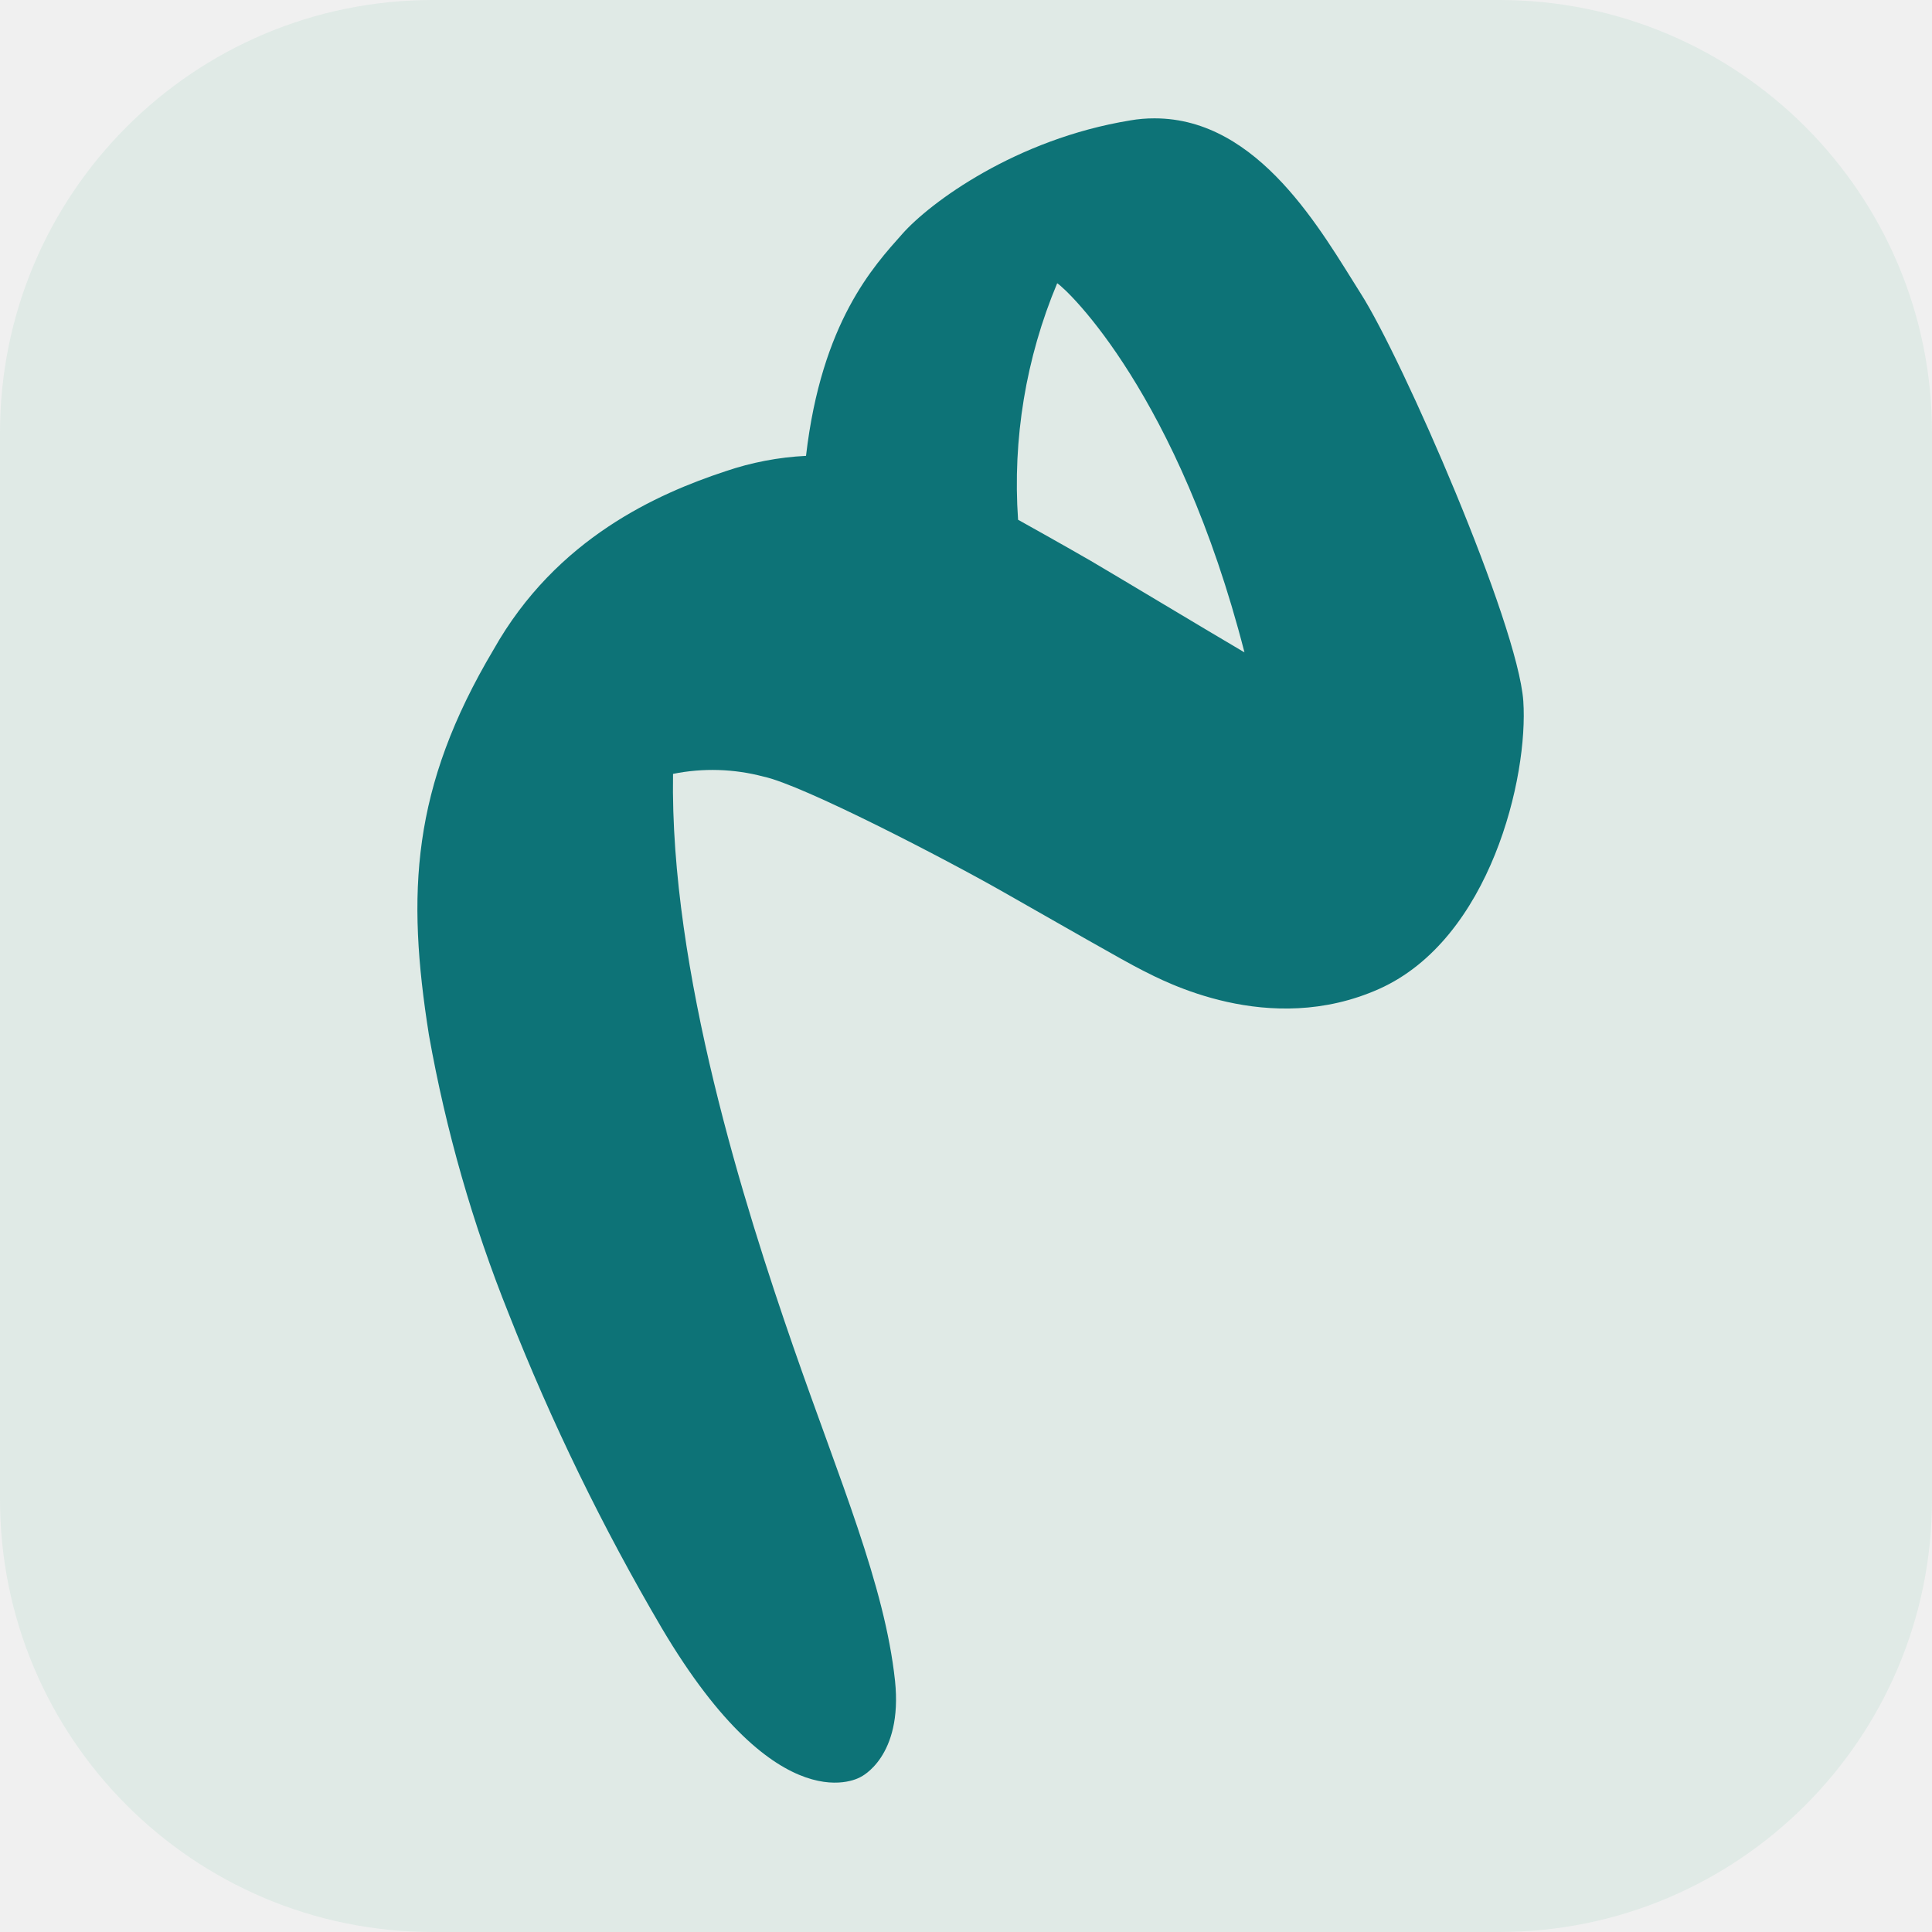
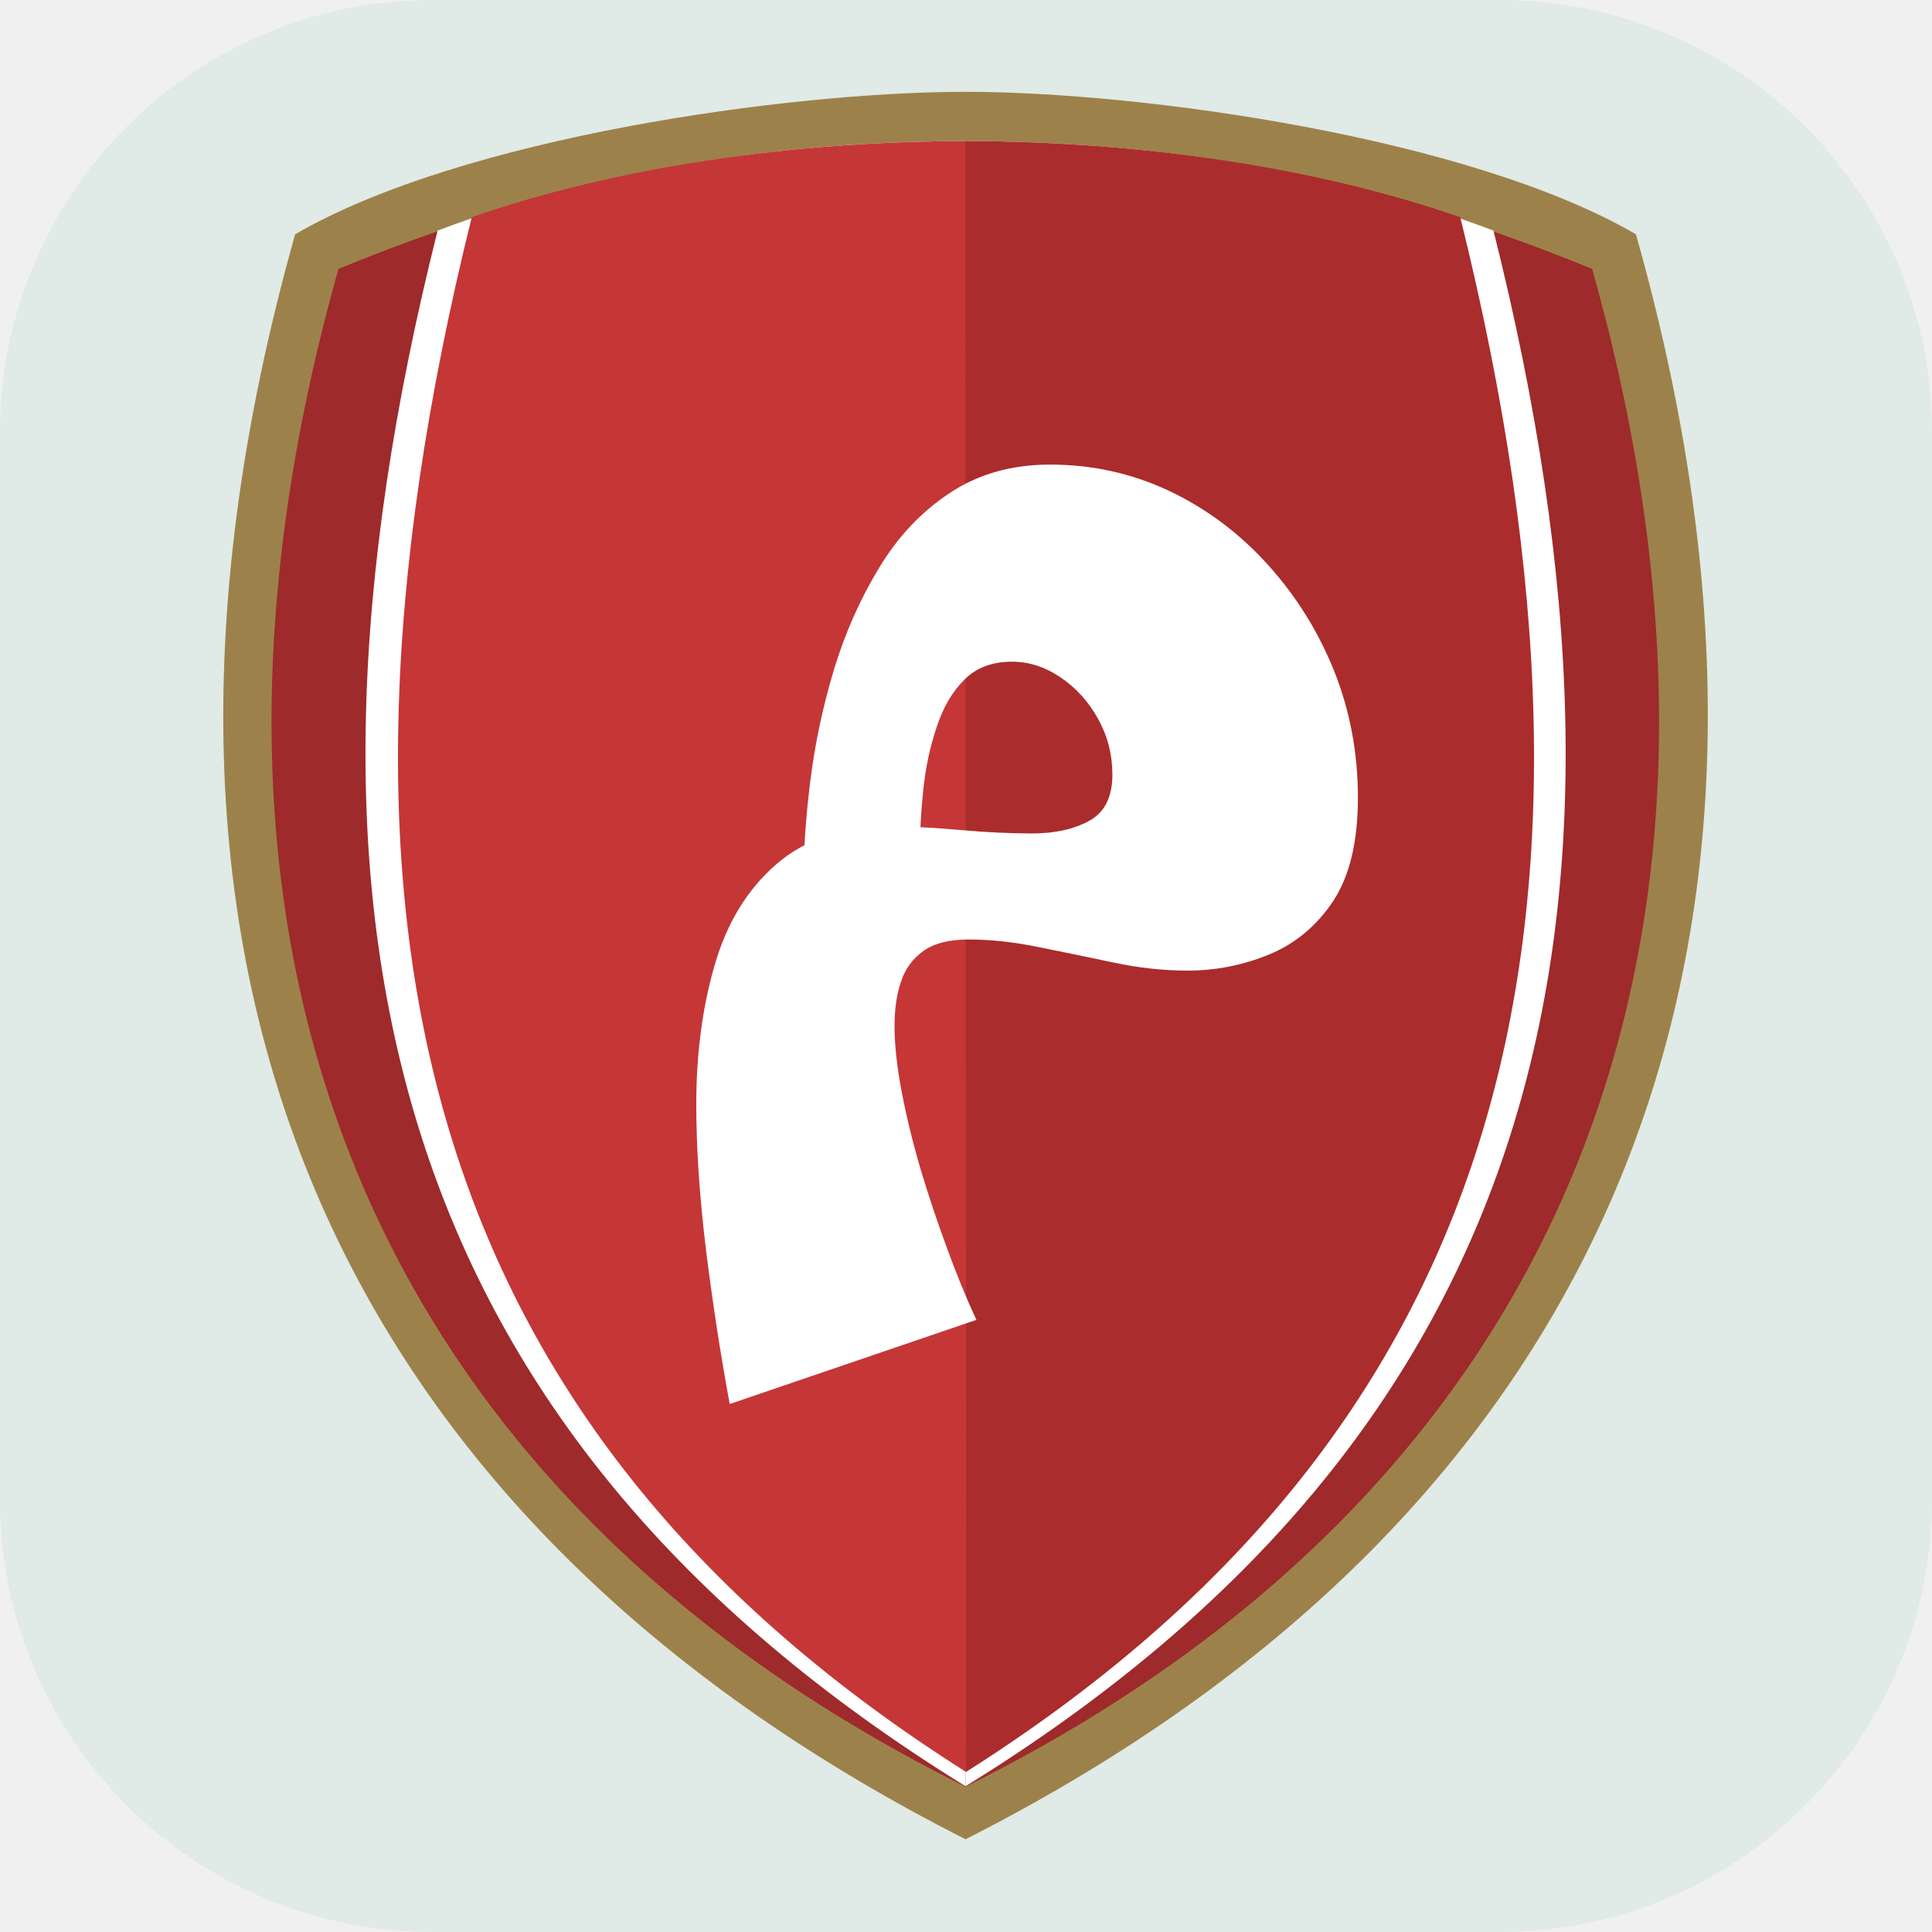
<svg xmlns="http://www.w3.org/2000/svg" width="192" height="192" viewBox="0 0 192 192">
  <rect width="192" height="192" rx="43" fill="#e0eae6" />
-   <svg x="24" y="6" width="144" height="180" viewBox="118 152 93 138">
-     <path fill="#0d7377" d="M177,156.577c-8.706,1.423-15.241,6.257-17.357,8.65-2.167,2.441-6.147,6.7-7.332,16.905a22.5,22.5,0,0,0-6.146,1.177C141.051,185,133.3,188.382,128.5,196.9c-6.245,10.51-6.639,18.538-4.918,29.366a107.479,107.479,0,0,0,6.079,21.233,170.644,170.644,0,0,0,11.662,23.951c9,15.2,15.162,11.33,15.162,11.33s3.214-1.5,2.608-7.314c-.787-7.318-4.208-15.237-7.753-25.458-3.676-10.615-9.41-28.628-9.161-43.646a15.176,15.176,0,0,1,6.914.213c2.977.638,13.827,6.267,18.231,8.775,4.389,2.485,9.157,5.248,10.66,6s9.584,5.142,17.985,1.4c8.5-3.8,11.39-16.2,10.992-21.94-.426-5.931-9.2-26.056-12.387-31.049-2.946-4.645-7.724-13.344-15.709-13.344a10.621,10.621,0,0,0-1.863.158m-3,33.554c-2.086-1.209-5.535-3.129-5.535-3.129a39.562,39.562,0,0,1,2.981-18.02c.822.526,9.23,8.512,14.269,28.126-2.914-1.713-9.637-5.758-11.715-6.977" />
+   <svg x="22" y="4" width="148" height="184" viewBox="0 0 323 380">
+     <path d="M161.4,0.4c-38.4,0-109.3,9.9-145.4,30.9C-31.5,199.8,33.1,314.4,161.4,379.4c128.3-65,192.9-180.2,145.4-348.1C270.7,10.3,199.8,0.4,161.4,0.4z" fill="#9C824A" />
+     <path d="M161.4,11.2c-37.8,0-80.3,4.8-136,27.6c-41.5,147.1,6.6,264.9,136,329.2c129.3-64.2,177.4-182.1,135.9-329.2C241.6,16.1,199.2,11.2,161.4,11.2z" fill="#9e2a2b" />
+     <path d="M161.2,11.1c-37.6,0-77.9,5.6-114.3,19.4C9.1,181,37,291,161.4,367.9L161.2,11.1z" fill="#fff" />
+     <path d="M161.4,367.9c124.5-76.9,152.3-186.8,114.5-337.4c-36.4-13.8-76.7-19.4-114.3-19.4L161.4,367.9z" fill="#fff" />
+     <path d="M161.4,11.1c-37.8,0-76.1,5.7-107.1,16.5c-39.1,157.8-7.7,264.4,107.2,337.2L161.4,11.1z" fill="#c53637" />
+     <path d="M161.5,11.1c37.8,0,76.1,5.7,107.2,16.5c39.1,157.8,7.7,264.4-107.2,337.2L161.5,11.1z" fill="#ab2c2c" />
+     <defs>
+       <clipPath id="sc">
+         <path d="M161.4,11.2c-37.8,0-80.3,4.8-136,27.6c-41.5,147.1,6.6,264.9,136,329.2c129.3-64.2,177.4-182.1,135.9-329.2C241.6,16.1,199.2,11.2,161.4,11.2z" />
+       </clipPath>
+     </defs>
+     <g clip-path="url(#sc)">
+       <g transform="translate(103,-90) scale(5.0)">
+         <path fill="#fff" d="M1.45 75Q0.85 71.75 0.42 68.30Q0 64.85 0 62.00Q0 58.70 0.80 55.95Q1.60 53.20 3.48 51.58Q5.35 49.95 8.50 49.95Q9.80 49.95 11.45 50.10Q13.10 50.25 14.57 50.25Q16.05 50.25 17.05 49.70Q18.05 49.15 18.05 47.70Q18.05 46.40 17.43 45.28Q16.80 44.15 15.80 43.48Q14.80 42.80 13.70 42.80Q12.40 42.80 11.63 43.58Q10.85 44.35 10.43 45.63Q10 46.90 9.85 48.33Q9.70 49.75 9.70 51.00L4.65 52.30Q4.65 50.35 4.95 47.95Q5.25 45.55 5.97 43.15Q6.70 40.75 7.93 38.73Q9.15 36.70 11 35.48Q12.85 34.25 15.35 34.25Q18.10 34.25 20.53 35.40Q22.95 36.55 24.80 38.60Q26.65 40.65 27.68 43.23Q28.70 45.80 28.70 48.70Q28.70 51.55 27.63 53.18Q26.55 54.80 24.85 55.50Q23.15 56.20 21.30 56.20Q19.75 56.20 18.10 55.85Q16.45 55.50 14.85 55.18Q13.25 54.85 11.80 54.85Q10.55 54.85 9.85 55.35Q9.15 55.85 8.88 56.68Q8.60 57.50 8.60 58.60Q8.60 59.80 8.90 61.40Q9.20 63.00 9.72 64.78Q10.25 66.55 10.88 68.25Q11.50 69.95 12.15 71.35L1.45 75Z" />
+       </g>
+     </g>
  </svg>
</svg>
